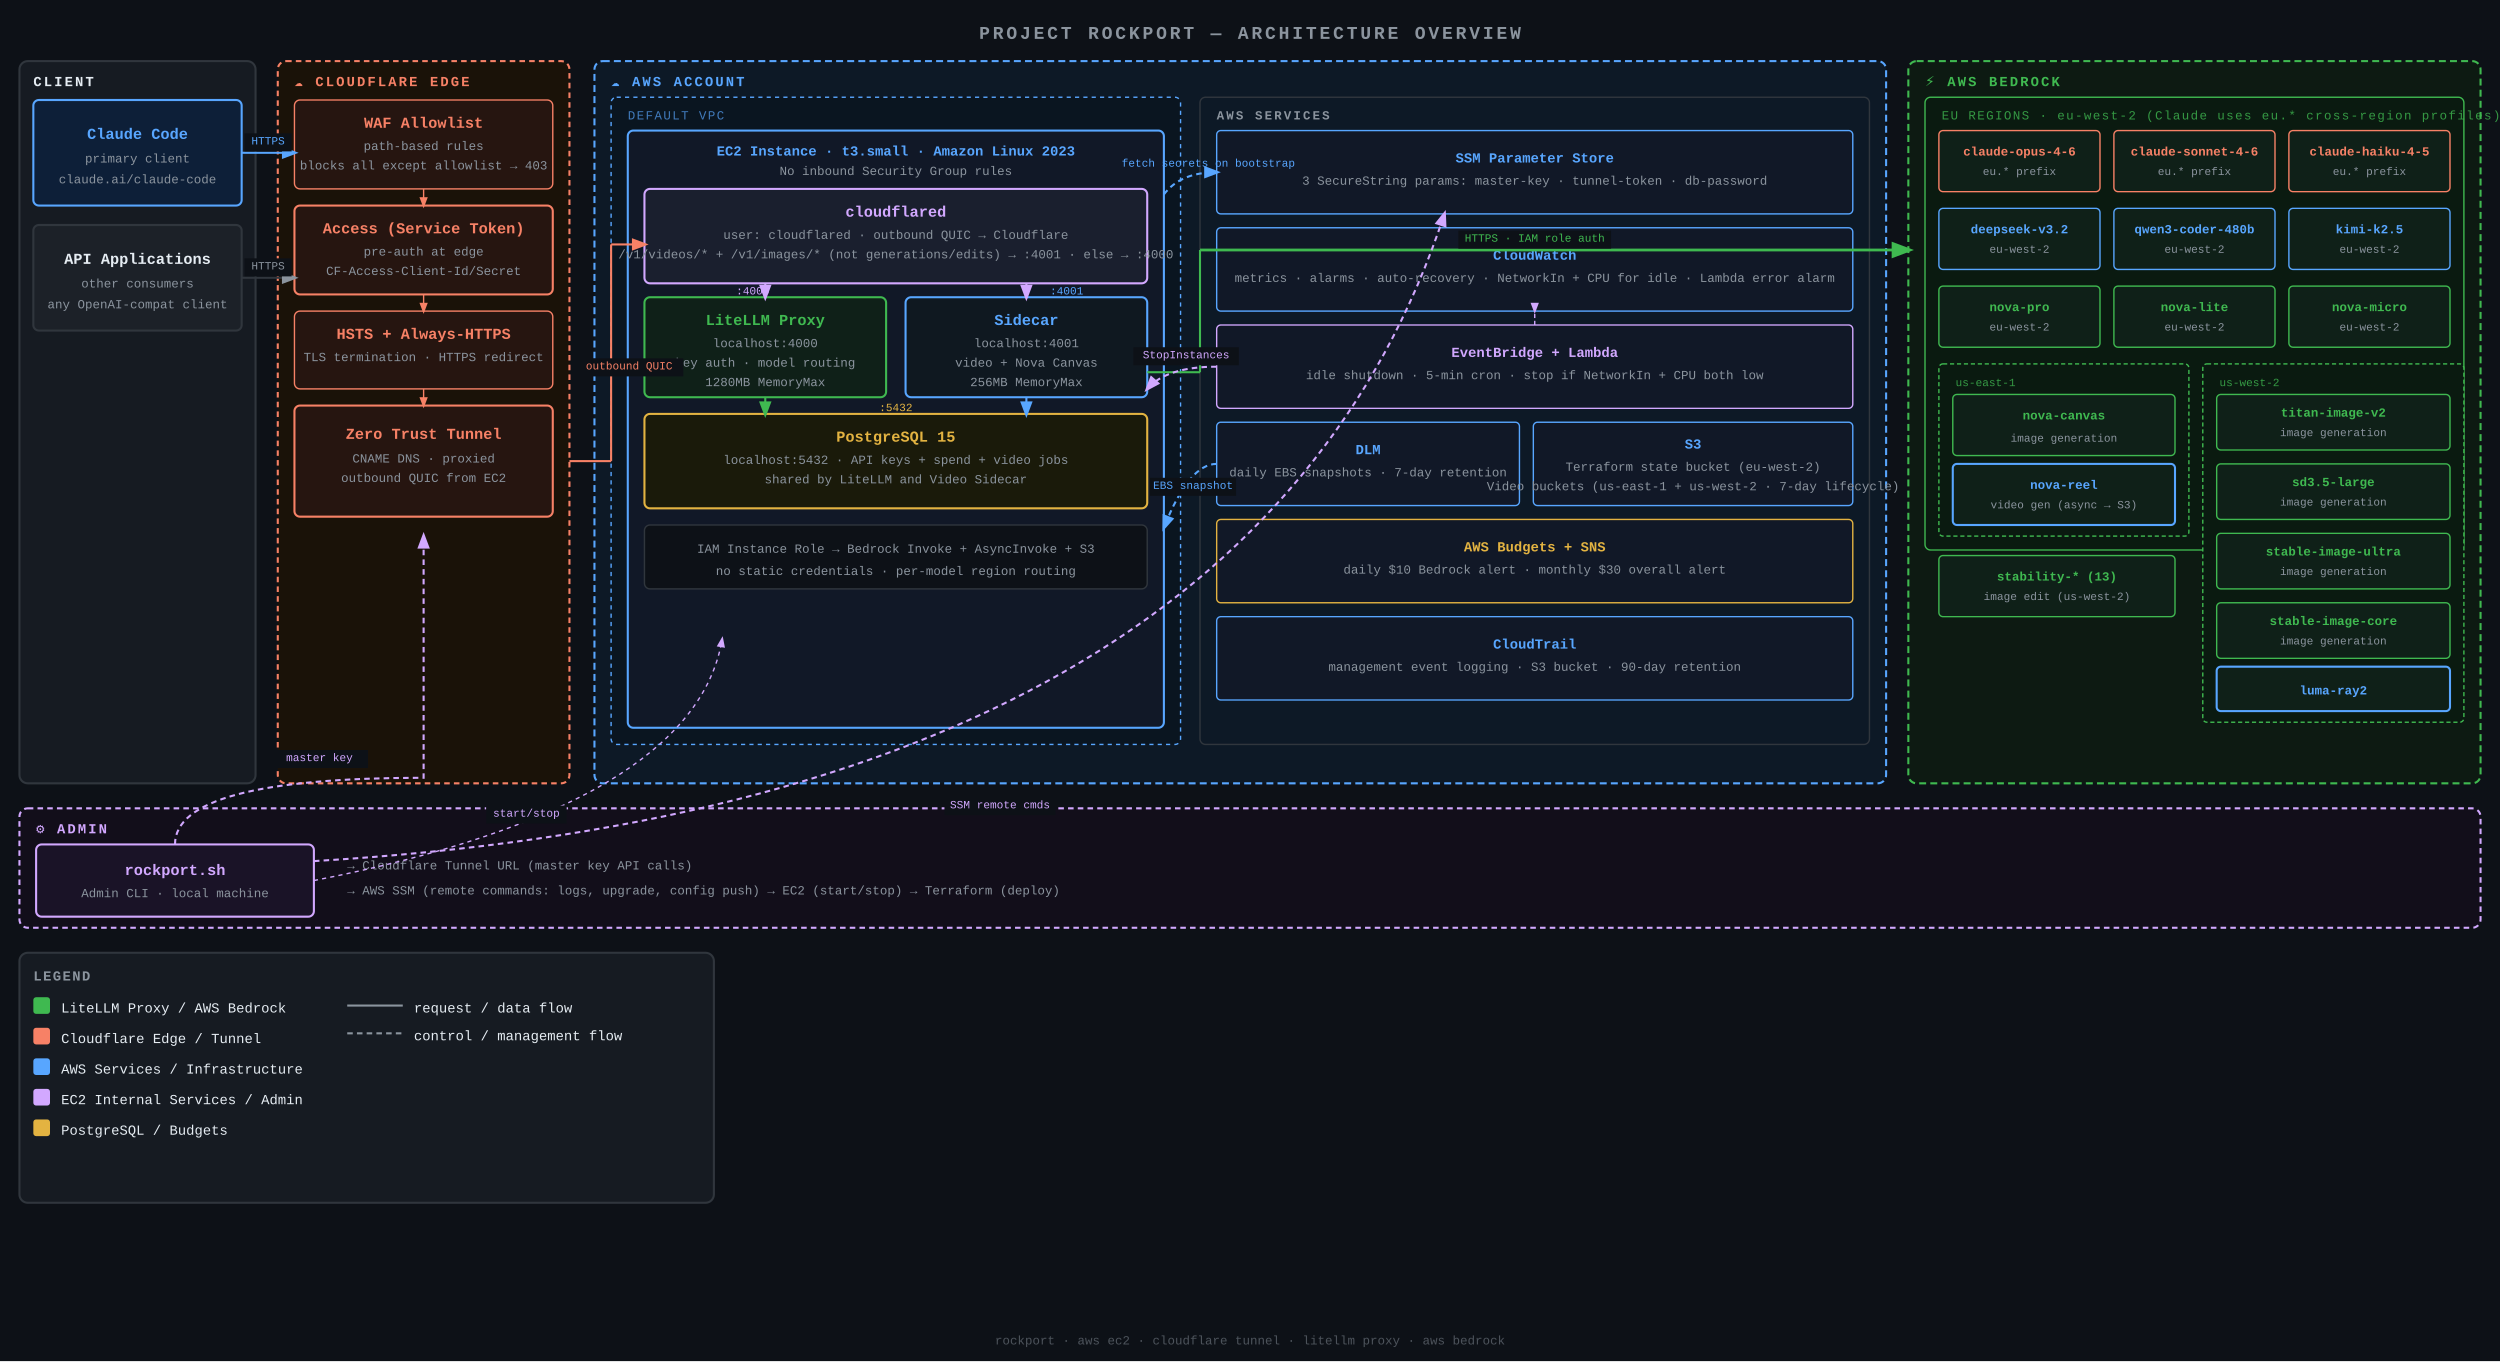
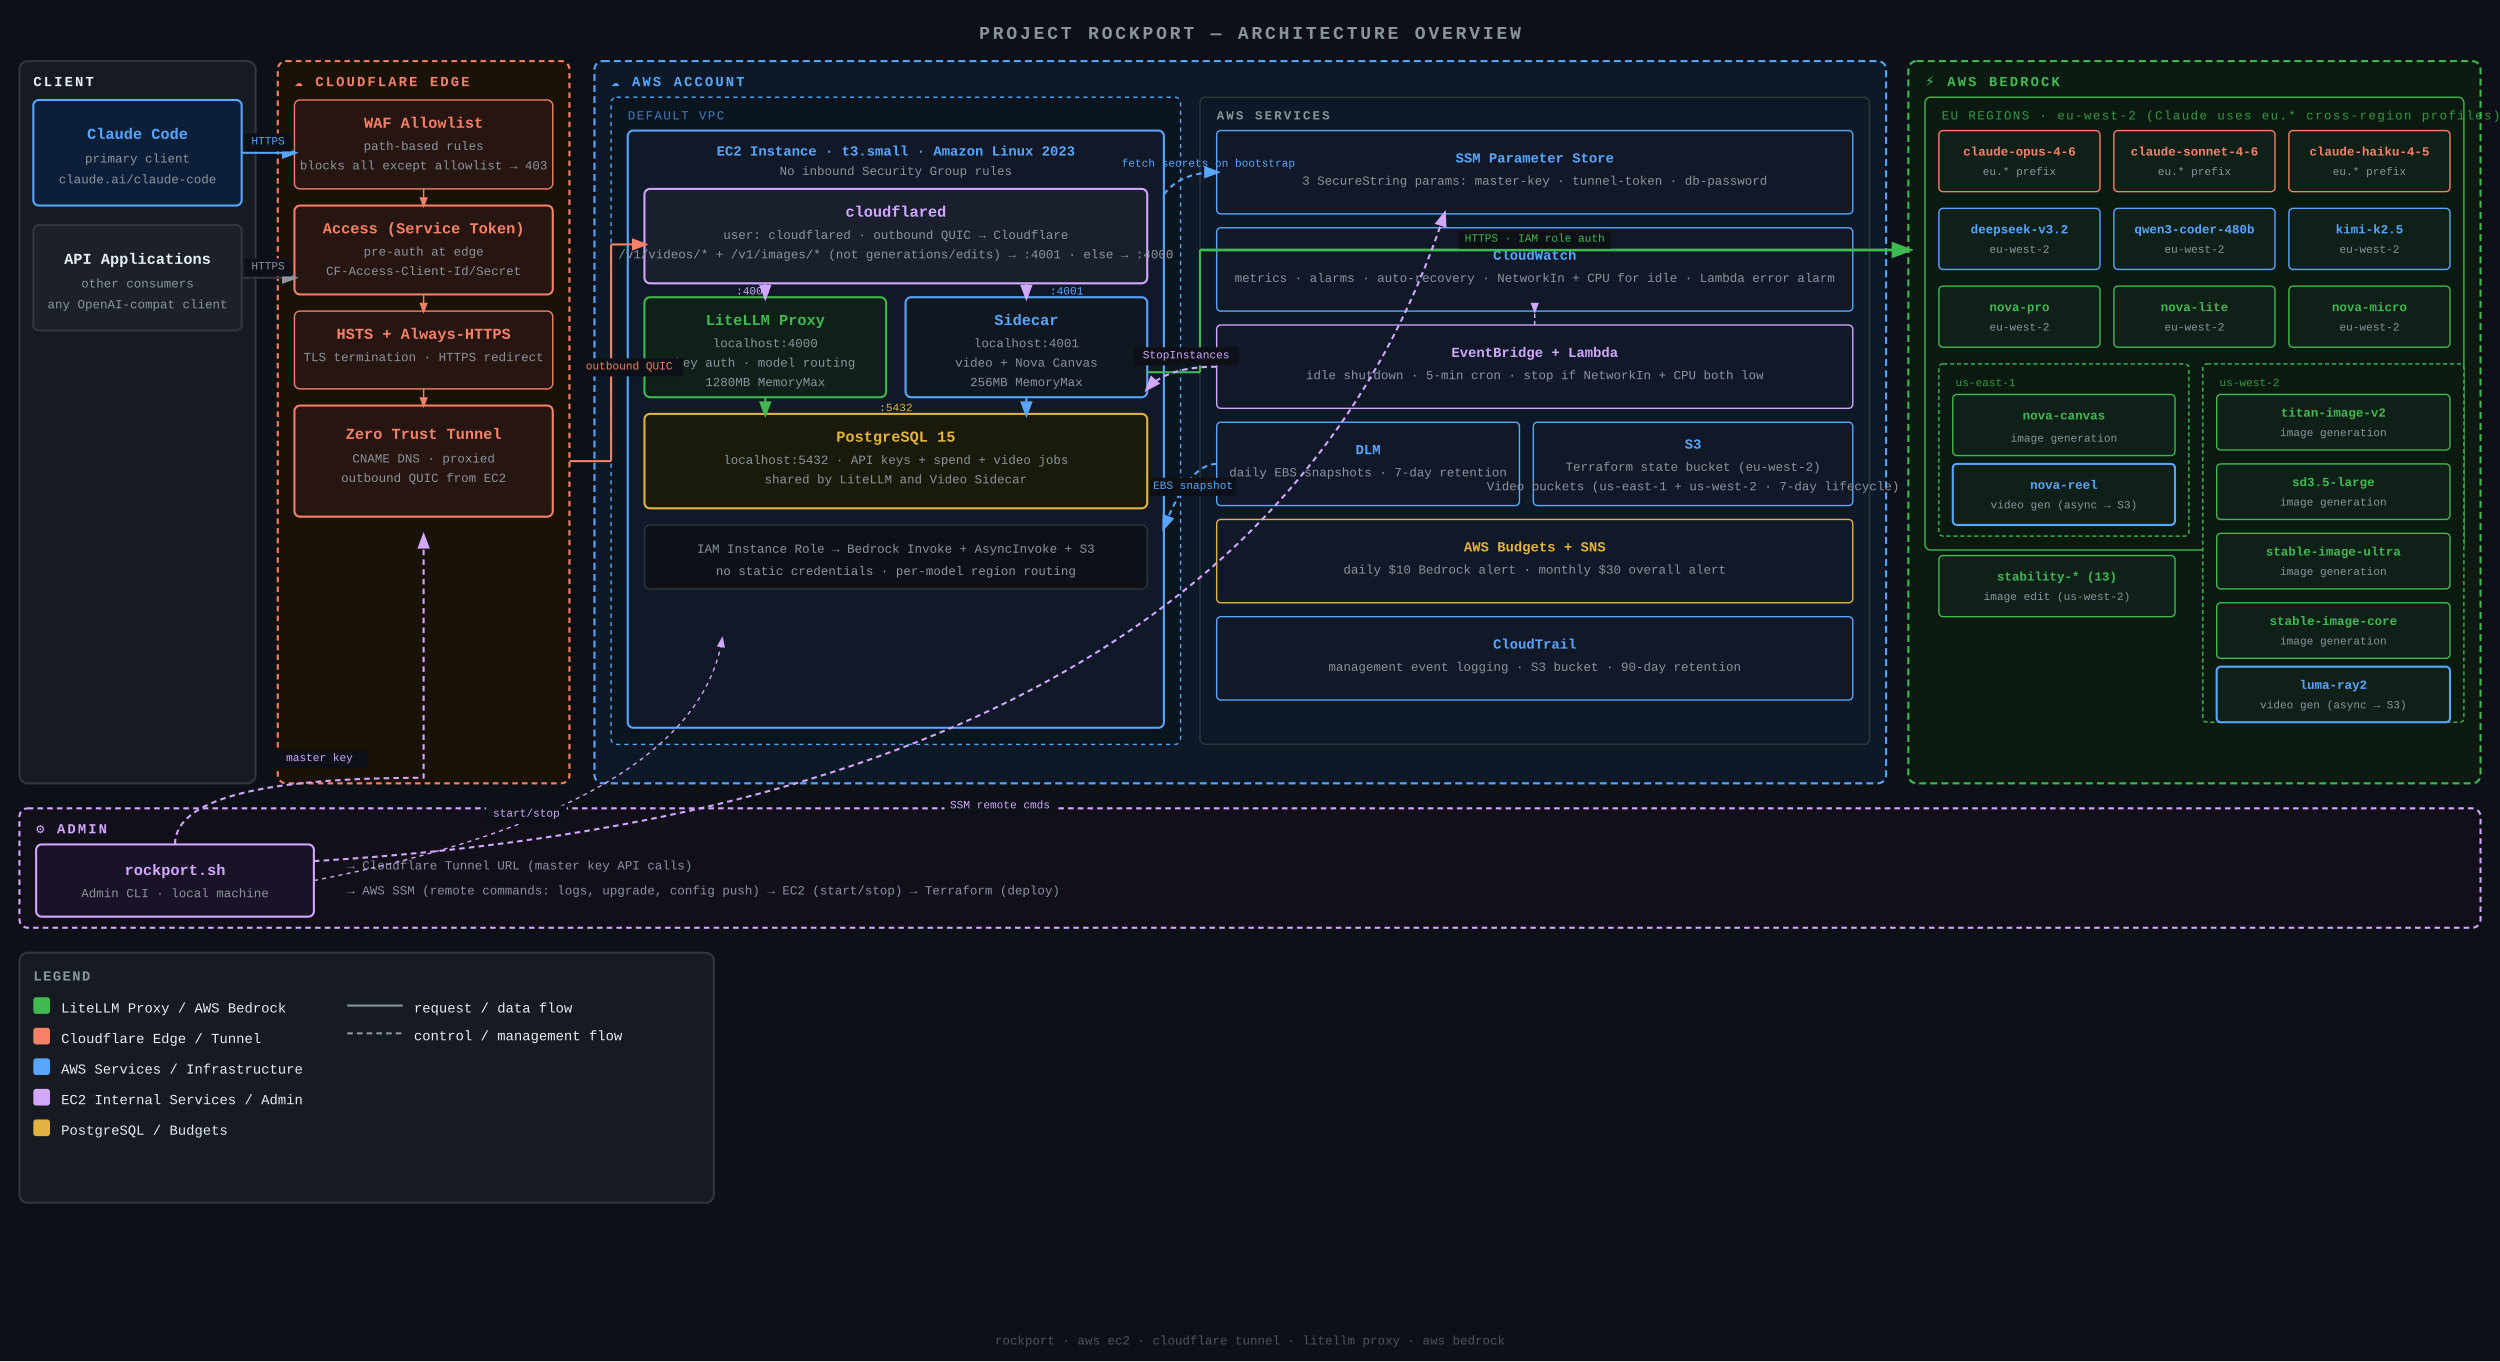
<svg xmlns="http://www.w3.org/2000/svg" viewBox="0 0 1800 980" width="1800" height="980" font-family="'Courier New', Courier, monospace">
  <defs>
    <marker id="ah" markerWidth="8" markerHeight="8" refX="6" refY="3" orient="auto">
      <path d="M0,0 L0,6 L8,3 z" fill="#8b949e" />
    </marker>
    <marker id="ah-blue" markerWidth="8" markerHeight="8" refX="6" refY="3" orient="auto">
      <path d="M0,0 L0,6 L8,3 z" fill="#58a6ff" />
    </marker>
    <marker id="ah-green" markerWidth="8" markerHeight="8" refX="6" refY="3" orient="auto">
      <path d="M0,0 L0,6 L8,3 z" fill="#3fb950" />
    </marker>
    <marker id="ah-orange" markerWidth="8" markerHeight="8" refX="6" refY="3" orient="auto">
      <path d="M0,0 L0,6 L8,3 z" fill="#f78166" />
    </marker>
    <marker id="ah-purple" markerWidth="8" markerHeight="8" refX="6" refY="3" orient="auto">
      <path d="M0,0 L0,6 L8,3 z" fill="#d2a8ff" />
    </marker>
  </defs>
  <rect width="1800" height="980" fill="#0d1117" />
  <text x="900" y="28" text-anchor="middle" fill="#8b949e" font-size="13" font-weight="bold" letter-spacing="2">PROJECT ROCKPORT — ARCHITECTURE OVERVIEW</text>
  <rect x="14" y="44" width="170" height="520" rx="6" fill="#161b22" stroke="#30363d" stroke-width="1.5" />
  <text x="24" y="62" fill="#e6edf3" font-size="10" font-weight="bold" letter-spacing="1.5">CLIENT</text>
  <rect x="24" y="72" width="150" height="76" rx="4" fill="#0d1f38" stroke="#58a6ff" stroke-width="1.5" />
  <text x="99" y="100" text-anchor="middle" fill="#58a6ff" font-size="11" font-weight="bold">Claude Code</text>
  <text x="99" y="117" text-anchor="middle" fill="#8b949e" font-size="9">primary client</text>
  <text x="99" y="132" text-anchor="middle" fill="#8b949e" font-size="9">claude.ai/claude-code</text>
  <rect x="24" y="162" width="150" height="76" rx="4" fill="#1c2128" stroke="#30363d" stroke-width="1.5" />
  <text x="99" y="190" text-anchor="middle" fill="#e6edf3" font-size="11" font-weight="bold">API Applications</text>
  <text x="99" y="207" text-anchor="middle" fill="#8b949e" font-size="9">other consumers</text>
  <text x="99" y="222" text-anchor="middle" fill="#8b949e" font-size="9">any OpenAI-compat client</text>
  <rect x="200" y="44" width="210" height="520" rx="6" fill="#1a1208" stroke="#f78166" stroke-width="1.5" stroke-dasharray="4,3" />
  <text x="212" y="62" fill="#f78166" font-size="10" font-weight="bold" letter-spacing="1.5">☁  CLOUDFLARE EDGE</text>
  <rect x="212" y="72" width="186" height="64" rx="4" fill="#261510" stroke="#f78166" stroke-width="1" />
  <text x="305" y="92" text-anchor="middle" fill="#f78166" font-size="11" font-weight="bold">WAF Allowlist</text>
  <text x="305" y="108" text-anchor="middle" fill="#8b949e" font-size="9">path-based rules</text>
  <text x="305" y="122" text-anchor="middle" fill="#8b949e" font-size="9">blocks all except allowlist → 403</text>
  <rect x="212" y="148" width="186" height="64" rx="4" fill="#261510" stroke="#f78166" stroke-width="1.5" />
  <text x="305" y="168" text-anchor="middle" fill="#f78166" font-size="11" font-weight="bold">Access (Service Token)</text>
  <text x="305" y="184" text-anchor="middle" fill="#8b949e" font-size="9">pre-auth at edge</text>
  <text x="305" y="198" text-anchor="middle" fill="#8b949e" font-size="9">CF-Access-Client-Id/Secret</text>
  <rect x="212" y="224" width="186" height="56" rx="4" fill="#261510" stroke="#f78166" stroke-width="1" />
  <text x="305" y="244" text-anchor="middle" fill="#f78166" font-size="11" font-weight="bold">HSTS + Always-HTTPS</text>
  <text x="305" y="260" text-anchor="middle" fill="#8b949e" font-size="9">TLS termination · HTTPS redirect</text>
  <rect x="212" y="292" width="186" height="80" rx="4" fill="#261510" stroke="#f78166" stroke-width="1.5" />
  <text x="305" y="316" text-anchor="middle" fill="#f78166" font-size="11" font-weight="bold">Zero Trust Tunnel</text>
  <text x="305" y="333" text-anchor="middle" fill="#8b949e" font-size="9">CNAME DNS · proxied</text>
  <text x="305" y="347" text-anchor="middle" fill="#8b949e" font-size="9">outbound QUIC from EC2</text>
  <rect x="428" y="44" width="930" height="520" rx="6" fill="#0d1926" stroke="#58a6ff" stroke-width="1.5" stroke-dasharray="5,3" />
  <text x="440" y="62" fill="#58a6ff" font-size="10" font-weight="bold" letter-spacing="1.5">☁  AWS ACCOUNT</text>
  <rect x="440" y="70" width="410" height="466" rx="4" fill="#0a1520" stroke="#58a6ff" stroke-width="1" stroke-dasharray="3,3" />
  <text x="452" y="86" fill="#58a6ff" font-size="9" letter-spacing="1" opacity="0.7">DEFAULT VPC</text>
  <rect x="452" y="94" width="386" height="430" rx="4" fill="#111827" stroke="#58a6ff" stroke-width="1.5" />
  <text x="645" y="112" text-anchor="middle" fill="#58a6ff" font-size="10" font-weight="bold">EC2 Instance · t3.small · Amazon Linux 2023</text>
  <text x="645" y="126" text-anchor="middle" fill="#8b949e" font-size="9">No inbound Security Group rules</text>
  <rect x="464" y="136" width="362" height="68" rx="4" fill="#1a1f2e" stroke="#d2a8ff" stroke-width="1.5" />
  <text x="645" y="156" text-anchor="middle" fill="#d2a8ff" font-size="11" font-weight="bold">cloudflared</text>
  <text x="645" y="172" text-anchor="middle" fill="#8b949e" font-size="9">user: cloudflared · outbound QUIC → Cloudflare</text>
  <text x="645" y="186" text-anchor="middle" fill="#8b949e" font-size="9">/v1/videos/* + /v1/images/* (not generations/edits) → :4001 · else → :4000</text>
  <rect x="464" y="214" width="174" height="72" rx="4" fill="#0f2018" stroke="#3fb950" stroke-width="1.5" />
  <text x="551" y="234" text-anchor="middle" fill="#3fb950" font-size="11" font-weight="bold">LiteLLM Proxy</text>
  <text x="551" y="250" text-anchor="middle" fill="#8b949e" font-size="9">localhost:4000</text>
  <text x="551" y="264" text-anchor="middle" fill="#8b949e" font-size="9">key auth · model routing</text>
  <text x="551" y="278" text-anchor="middle" fill="#8b949e" font-size="9">1280MB MemoryMax</text>
  <rect x="652" y="214" width="174" height="72" rx="4" fill="#0f1820" stroke="#58a6ff" stroke-width="1.5" />
  <text x="739" y="234" text-anchor="middle" fill="#58a6ff" font-size="11" font-weight="bold">Sidecar</text>
  <text x="739" y="250" text-anchor="middle" fill="#8b949e" font-size="9">localhost:4001</text>
  <text x="739" y="264" text-anchor="middle" fill="#8b949e" font-size="9">video + Nova Canvas</text>
  <text x="739" y="278" text-anchor="middle" fill="#8b949e" font-size="9">256MB MemoryMax</text>
  <rect x="464" y="298" width="362" height="68" rx="4" fill="#1a1a0a" stroke="#e3b341" stroke-width="1.5" />
  <text x="645" y="318" text-anchor="middle" fill="#e3b341" font-size="11" font-weight="bold">PostgreSQL 15</text>
  <text x="645" y="334" text-anchor="middle" fill="#8b949e" font-size="9">localhost:5432 · API keys + spend + video jobs</text>
  <text x="645" y="348" text-anchor="middle" fill="#8b949e" font-size="9">shared by LiteLLM and Video Sidecar</text>
  <rect x="464" y="378" width="362" height="46" rx="4" fill="#0d1117" stroke="#30363d" stroke-width="1" />
  <text x="645" y="398" text-anchor="middle" fill="#8b949e" font-size="9">IAM Instance Role → Bedrock Invoke + AsyncInvoke + S3</text>
  <text x="645" y="414" text-anchor="middle" fill="#8b949e" font-size="9">no static credentials · per-model region routing</text>
  <rect x="864" y="70" width="482" height="466" rx="4" fill="#0d1926" stroke="#30363d" stroke-width="1" />
  <text x="876" y="86" fill="#8b949e" font-size="9" font-weight="bold" letter-spacing="1.5">AWS SERVICES</text>
  <rect x="876" y="94" width="458" height="60" rx="3" fill="#111827" stroke="#58a6ff" stroke-width="1" />
  <text x="1105" y="117" text-anchor="middle" fill="#58a6ff" font-size="10" font-weight="bold">SSM Parameter Store</text>
  <text x="1105" y="133" text-anchor="middle" fill="#8b949e" font-size="9">3 SecureString params: master-key · tunnel-token · db-password</text>
  <rect x="876" y="164" width="458" height="60" rx="3" fill="#111827" stroke="#58a6ff" stroke-width="1" />
  <text x="1105" y="187" text-anchor="middle" fill="#58a6ff" font-size="10" font-weight="bold">CloudWatch</text>
  <text x="1105" y="203" text-anchor="middle" fill="#8b949e" font-size="9">metrics · alarms · auto-recovery · NetworkIn + CPU for idle · Lambda error alarm</text>
  <rect x="876" y="234" width="458" height="60" rx="3" fill="#111827" stroke="#d2a8ff" stroke-width="1" />
  <text x="1105" y="257" text-anchor="middle" fill="#d2a8ff" font-size="10" font-weight="bold">EventBridge + Lambda</text>
  <text x="1105" y="273" text-anchor="middle" fill="#8b949e" font-size="9">idle shutdown · 5-min cron · stop if NetworkIn + CPU both low</text>
  <rect x="876" y="304" width="218" height="60" rx="3" fill="#111827" stroke="#58a6ff" stroke-width="1" />
  <text x="985" y="327" text-anchor="middle" fill="#58a6ff" font-size="10" font-weight="bold">DLM</text>
  <text x="985" y="343" text-anchor="middle" fill="#8b949e" font-size="9">daily EBS snapshots · 7-day retention</text>
  <rect x="1104" y="304" width="230" height="60" rx="3" fill="#111827" stroke="#58a6ff" stroke-width="1" />
  <text x="1219" y="323" text-anchor="middle" fill="#58a6ff" font-size="10" font-weight="bold">S3</text>
  <text x="1219" y="339" text-anchor="middle" fill="#8b949e" font-size="9">Terraform state bucket (eu-west-2)</text>
  <text x="1219" y="353" text-anchor="middle" fill="#8b949e" font-size="9">Video buckets (us-east-1 + us-west-2 · 7-day lifecycle)</text>
  <rect x="876" y="374" width="458" height="60" rx="3" fill="#111827" stroke="#e3b341" stroke-width="1" />
  <text x="1105" y="397" text-anchor="middle" fill="#e3b341" font-size="10" font-weight="bold">AWS Budgets + SNS</text>
  <text x="1105" y="413" text-anchor="middle" fill="#8b949e" font-size="9">daily $10 Bedrock alert · monthly $30 overall alert</text>
  <rect x="876" y="444" width="458" height="60" rx="3" fill="#111827" stroke="#58a6ff" stroke-width="1" />
  <text x="1105" y="467" text-anchor="middle" fill="#58a6ff" font-size="10" font-weight="bold">CloudTrail</text>
  <text x="1105" y="483" text-anchor="middle" fill="#8b949e" font-size="9">management event logging · S3 bucket · 90-day retention</text>
  <rect x="1374" y="44" width="412" height="520" rx="6" fill="#0d1a12" stroke="#3fb950" stroke-width="1.5" stroke-dasharray="5,3" />
  <text x="1386" y="62" fill="#3fb950" font-size="10" font-weight="bold" letter-spacing="1.5">⚡  AWS BEDROCK</text>
  <rect x="1386" y="70" width="388" height="326" rx="4" fill="#0a1a10" stroke="#3fb950" stroke-width="1" />
  <text x="1398" y="86" fill="#3fb950" font-size="9" letter-spacing="1" opacity="0.8">EU REGIONS · eu-west-2 (Claude uses eu.* cross-region profiles)</text>
  <rect x="1396" y="94" width="116" height="44" rx="3" fill="#0f2018" stroke="#f78166" stroke-width="1" />
  <text x="1454" y="112" text-anchor="middle" fill="#f78166" font-size="9" font-weight="bold">claude-opus-4-6</text>
  <text x="1454" y="126" text-anchor="middle" fill="#8b949e" font-size="8">eu.* prefix</text>
  <rect x="1522" y="94" width="116" height="44" rx="3" fill="#0f2018" stroke="#f78166" stroke-width="1" />
  <text x="1580" y="112" text-anchor="middle" fill="#f78166" font-size="9" font-weight="bold">claude-sonnet-4-6</text>
  <text x="1580" y="126" text-anchor="middle" fill="#8b949e" font-size="8">eu.* prefix</text>
  <rect x="1648" y="94" width="116" height="44" rx="3" fill="#0f2018" stroke="#f78166" stroke-width="1" />
  <text x="1706" y="112" text-anchor="middle" fill="#f78166" font-size="9" font-weight="bold">claude-haiku-4-5</text>
  <text x="1706" y="126" text-anchor="middle" fill="#8b949e" font-size="8">eu.* prefix</text>
  <rect x="1396" y="150" width="116" height="44" rx="3" fill="#0f2018" stroke="#58a6ff" stroke-width="1" />
  <text x="1454" y="168" text-anchor="middle" fill="#58a6ff" font-size="9" font-weight="bold">deepseek-v3.2</text>
  <text x="1454" y="182" text-anchor="middle" fill="#8b949e" font-size="8">eu-west-2</text>
  <rect x="1522" y="150" width="116" height="44" rx="3" fill="#0f2018" stroke="#58a6ff" stroke-width="1" />
  <text x="1580" y="168" text-anchor="middle" fill="#58a6ff" font-size="9" font-weight="bold">qwen3-coder-480b</text>
  <text x="1580" y="182" text-anchor="middle" fill="#8b949e" font-size="8">eu-west-2</text>
  <rect x="1648" y="150" width="116" height="44" rx="3" fill="#0f2018" stroke="#58a6ff" stroke-width="1" />
  <text x="1706" y="168" text-anchor="middle" fill="#58a6ff" font-size="9" font-weight="bold">kimi-k2.5</text>
  <text x="1706" y="182" text-anchor="middle" fill="#8b949e" font-size="8">eu-west-2</text>
  <rect x="1396" y="206" width="116" height="44" rx="3" fill="#0f2018" stroke="#3fb950" stroke-width="1" />
  <text x="1454" y="224" text-anchor="middle" fill="#3fb950" font-size="9" font-weight="bold">nova-pro</text>
  <text x="1454" y="238" text-anchor="middle" fill="#8b949e" font-size="8">eu-west-2</text>
  <rect x="1522" y="206" width="116" height="44" rx="3" fill="#0f2018" stroke="#3fb950" stroke-width="1" />
  <text x="1580" y="224" text-anchor="middle" fill="#3fb950" font-size="9" font-weight="bold">nova-lite</text>
  <text x="1580" y="238" text-anchor="middle" fill="#8b949e" font-size="8">eu-west-2</text>
  <rect x="1648" y="206" width="116" height="44" rx="3" fill="#0f2018" stroke="#3fb950" stroke-width="1" />
  <text x="1706" y="224" text-anchor="middle" fill="#3fb950" font-size="9" font-weight="bold">nova-micro</text>
  <text x="1706" y="238" text-anchor="middle" fill="#8b949e" font-size="8">eu-west-2</text>
  <rect x="1396" y="262" width="180" height="124" rx="3" fill="#0a1a10" stroke="#3fb950" stroke-width="1" stroke-dasharray="3,2" />
  <text x="1408" y="278" fill="#3fb950" font-size="8" opacity="0.8">us-east-1</text>
  <rect x="1406" y="284" width="160" height="44" rx="3" fill="#0f2018" stroke="#3fb950" stroke-width="1" />
  <text x="1486" y="302" text-anchor="middle" fill="#3fb950" font-size="9" font-weight="bold">nova-canvas</text>
  <text x="1486" y="318" text-anchor="middle" fill="#8b949e" font-size="8">image generation</text>
  <rect x="1406" y="334" width="160" height="44" rx="3" fill="#0f2018" stroke="#58a6ff" stroke-width="1.5" />
  <text x="1486" y="352" text-anchor="middle" fill="#58a6ff" font-size="9" font-weight="bold">nova-reel</text>
  <text x="1486" y="366" text-anchor="middle" fill="#8b949e" font-size="8">video gen (async → S3)</text>
  <rect x="1586" y="262" width="188" height="258" rx="3" fill="#0a1a10" stroke="#3fb950" stroke-width="1" stroke-dasharray="3,2" />
  <text x="1598" y="278" fill="#3fb950" font-size="8" opacity="0.8">us-west-2</text>
  <rect x="1596" y="284" width="168" height="40" rx="3" fill="#0f2018" stroke="#3fb950" stroke-width="1" />
  <text x="1680" y="300" text-anchor="middle" fill="#3fb950" font-size="9" font-weight="bold">titan-image-v2</text>
  <text x="1680" y="314" text-anchor="middle" fill="#8b949e" font-size="8">image generation</text>
  <rect x="1596" y="334" width="168" height="40" rx="3" fill="#0f2018" stroke="#3fb950" stroke-width="1" />
  <text x="1680" y="350" text-anchor="middle" fill="#3fb950" font-size="9" font-weight="bold">sd3.5-large</text>
  <text x="1680" y="364" text-anchor="middle" fill="#8b949e" font-size="8">image generation</text>
  <rect x="1596" y="384" width="168" height="40" rx="3" fill="#0f2018" stroke="#3fb950" stroke-width="1" />
  <text x="1680" y="400" text-anchor="middle" fill="#3fb950" font-size="9" font-weight="bold">stable-image-ultra</text>
  <text x="1680" y="414" text-anchor="middle" fill="#8b949e" font-size="8">image generation</text>
  <rect x="1596" y="434" width="168" height="40" rx="3" fill="#0f2018" stroke="#3fb950" stroke-width="1" />
  <text x="1680" y="450" text-anchor="middle" fill="#3fb950" font-size="9" font-weight="bold">stable-image-core</text>
  <text x="1680" y="464" text-anchor="middle" fill="#8b949e" font-size="8">image generation</text>
-   <rect x="1596" y="480" width="168" height="32" rx="3" fill="#0f2018" stroke="#58a6ff" stroke-width="1.5" />
-   <text x="1680" y="500" text-anchor="middle" fill="#58a6ff" font-size="9" font-weight="bold">luma-ray2</text>
+   <rect x="1596" y="480" width="168" height="40" rx="3" fill="#0f2018" stroke="#58a6ff" stroke-width="1.5" />
+   <text x="1680" y="496" text-anchor="middle" fill="#58a6ff" font-size="9" font-weight="bold">luma-ray2</text>
+   <text x="1680" y="510" text-anchor="middle" fill="#8b949e" font-size="8">video gen (async → S3)</text>
  <rect x="1396" y="400" width="170" height="44" rx="3" fill="#0f2018" stroke="#3fb950" stroke-width="1" />
  <text x="1481" y="418" text-anchor="middle" fill="#3fb950" font-size="9" font-weight="bold">stability-* (13)</text>
  <text x="1481" y="432" text-anchor="middle" fill="#8b949e" font-size="8">image edit (us-west-2)</text>
  <rect x="14" y="582" width="1772" height="86" rx="6" fill="#120e1a" stroke="#d2a8ff" stroke-width="1.5" stroke-dasharray="4,3" />
  <text x="26" y="600" fill="#d2a8ff" font-size="10" font-weight="bold" letter-spacing="1.5">⚙  ADMIN</text>
  <rect x="26" y="608" width="200" height="52" rx="4" fill="#1a1327" stroke="#d2a8ff" stroke-width="1.5" />
  <text x="126" y="630" text-anchor="middle" fill="#d2a8ff" font-size="11" font-weight="bold">rockport.sh</text>
  <text x="126" y="646" text-anchor="middle" fill="#8b949e" font-size="9">Admin CLI · local machine</text>
  <text x="250" y="626" fill="#8b949e" font-size="9">→  Cloudflare Tunnel URL (master key API calls)</text>
  <text x="250" y="644" fill="#8b949e" font-size="9">→  AWS SSM (remote commands: logs, upgrade, config push)   →  EC2 (start/stop)   →  Terraform (deploy)</text>
  <line x1="174" y1="110" x2="212" y2="110" stroke="#58a6ff" stroke-width="1.5" marker-end="url(#ah-blue)" />
  <rect x="176" y="96" width="34" height="13" fill="#0d1117" />
  <text x="193" y="104" text-anchor="middle" fill="#58a6ff" font-size="8">HTTPS</text>
  <line x1="174" y1="200" x2="212" y2="200" stroke="#30363d" stroke-width="1.5" marker-end="url(#ah)" />
  <rect x="176" y="186" width="34" height="13" fill="#0d1117" />
  <text x="193" y="194" text-anchor="middle" fill="#8b949e" font-size="8">HTTPS</text>
  <line x1="305" y1="136" x2="305" y2="148" stroke="#f78166" stroke-width="1" marker-end="url(#ah-orange)" />
  <line x1="305" y1="212" x2="305" y2="224" stroke="#f78166" stroke-width="1" marker-end="url(#ah-orange)" />
  <line x1="305" y1="280" x2="305" y2="292" stroke="#f78166" stroke-width="1" marker-end="url(#ah-orange)" />
  <line x1="410" y1="332" x2="440" y2="332" stroke="#f78166" stroke-width="1.5" />
  <line x1="440" y1="332" x2="440" y2="176" stroke="#f78166" stroke-width="1.5" />
  <line x1="440" y1="176" x2="464" y2="176" stroke="#f78166" stroke-width="1.5" marker-end="url(#ah-orange)" />
  <rect x="414" y="258" width="78" height="13" fill="#0d1117" />
  <text x="453" y="266" text-anchor="middle" fill="#f78166" font-size="8">outbound QUIC</text>
  <line x1="551" y1="204" x2="551" y2="214" stroke="#d2a8ff" stroke-width="1.5" marker-end="url(#ah-purple)" />
  <text x="530" y="212" fill="#d2a8ff" font-size="8">:4000</text>
  <line x1="739" y1="204" x2="739" y2="214" stroke="#d2a8ff" stroke-width="1.5" marker-end="url(#ah-purple)" />
  <text x="756" y="212" fill="#58a6ff" font-size="8">:4001</text>
  <line x1="551" y1="286" x2="551" y2="298" stroke="#3fb950" stroke-width="1.5" marker-end="url(#ah-green)" />
  <line x1="739" y1="286" x2="739" y2="298" stroke="#58a6ff" stroke-width="1.5" marker-end="url(#ah-blue)" />
  <text x="645" y="296" text-anchor="middle" fill="#e3b341" font-size="8">:5432</text>
  <line x1="826" y1="268" x2="864" y2="268" stroke="#3fb950" stroke-width="1.5" />
  <line x1="864" y1="268" x2="864" y2="180" stroke="#3fb950" stroke-width="1.5" stroke-dasharray="1,0" />
  <line x1="864" y1="180" x2="1374" y2="180" stroke="#3fb950" stroke-width="2" marker-end="url(#ah-green)" />
  <rect x="1050" y="166" width="110" height="13" fill="#0d1117" />
  <text x="1105" y="174" text-anchor="middle" fill="#3fb950" font-size="8">HTTPS · IAM role auth</text>
  <path d="M 838 140 Q 850 124 876 124" stroke="#58a6ff" stroke-width="1.5" stroke-dasharray="4,3" fill="none" marker-end="url(#ah-blue)" />
  <text x="870" y="120" text-anchor="middle" fill="#58a6ff" font-size="8">fetch secrets on bootstrap</text>
  <path d="M 1105 234 Q 1105 214 1105 224" stroke="#d2a8ff" stroke-width="1" stroke-dasharray="3,2" fill="none" marker-end="url(#ah-purple)" />
  <path d="M 876 264 Q 840 264 826 280" stroke="#d2a8ff" stroke-width="1.5" stroke-dasharray="4,3" fill="none" marker-end="url(#ah-purple)" />
  <rect x="816" y="250" width="76" height="13" fill="#0d1117" />
  <text x="854" y="258" text-anchor="middle" fill="#d2a8ff" font-size="8">StopInstances</text>
  <path d="M 876 334 Q 856 334 838 380" stroke="#58a6ff" stroke-width="1.5" stroke-dasharray="4,3" fill="none" marker-end="url(#ah-blue)" />
  <rect x="828" y="344" width="62" height="13" fill="#0d1117" />
  <text x="859" y="352" text-anchor="middle" fill="#58a6ff" font-size="8">EBS snapshot</text>
  <path d="M 126 608 Q 126 560 305 560 Q 305 440 305 386" stroke="#d2a8ff" stroke-width="1.5" stroke-dasharray="4,3" fill="none" marker-end="url(#ah-purple)" />
  <rect x="195" y="540" width="70" height="13" fill="#0d1117" />
  <text x="230" y="548" text-anchor="middle" fill="#d2a8ff" font-size="8">master key</text>
  <path d="M 226 620 Q 900 580 1040 154" stroke="#d2a8ff" stroke-width="1.5" stroke-dasharray="4,3" fill="none" marker-end="url(#ah-purple)" />
  <rect x="680" y="574" width="80" height="13" fill="#0d1117" />
  <text x="720" y="582" text-anchor="middle" fill="#d2a8ff" font-size="8">SSM remote cmds</text>
  <path d="M 226 634 Q 500 580 520 460" stroke="#d2a8ff" stroke-width="1" stroke-dasharray="3,3" fill="none" marker-end="url(#ah-purple)" />
  <rect x="350" y="580" width="58" height="13" fill="#0d1117" />
  <text x="379" y="588" text-anchor="middle" fill="#d2a8ff" font-size="8">start/stop</text>
  <rect x="14" y="686" width="500" height="180" rx="6" fill="#161b22" stroke="#30363d" stroke-width="1.5" />
  <text x="24" y="706" fill="#8b949e" font-size="10" font-weight="bold" letter-spacing="1">LEGEND</text>
  <rect x="24" y="718" width="12" height="12" rx="2" fill="#3fb950" />
  <text x="44" y="729" fill="#e6edf3" font-size="10">LiteLLM Proxy / AWS Bedrock</text>
  <rect x="24" y="740" width="12" height="12" rx="2" fill="#f78166" />
  <text x="44" y="751" fill="#e6edf3" font-size="10">Cloudflare Edge / Tunnel</text>
  <rect x="24" y="762" width="12" height="12" rx="2" fill="#58a6ff" />
  <text x="44" y="773" fill="#e6edf3" font-size="10">AWS Services / Infrastructure</text>
  <rect x="24" y="784" width="12" height="12" rx="2" fill="#d2a8ff" />
  <text x="44" y="795" fill="#e6edf3" font-size="10">EC2 Internal Services / Admin</text>
  <rect x="24" y="806" width="12" height="12" rx="2" fill="#e3b341" />
  <text x="44" y="817" fill="#e6edf3" font-size="10">PostgreSQL / Budgets</text>
  <line x1="250" y1="724" x2="290" y2="724" stroke="#8b949e" stroke-width="1.5" />
  <text x="298" y="729" fill="#e6edf3" font-size="10">request / data flow</text>
  <line x1="250" y1="744" x2="290" y2="744" stroke="#8b949e" stroke-width="1.5" stroke-dasharray="4,3" />
  <text x="298" y="749" fill="#e6edf3" font-size="10">control / management flow</text>
  <text x="900" y="968" text-anchor="middle" fill="#8b949e" font-size="9" opacity="0.5">rockport · aws ec2 · cloudflare tunnel · litellm proxy · aws bedrock</text>
</svg>
